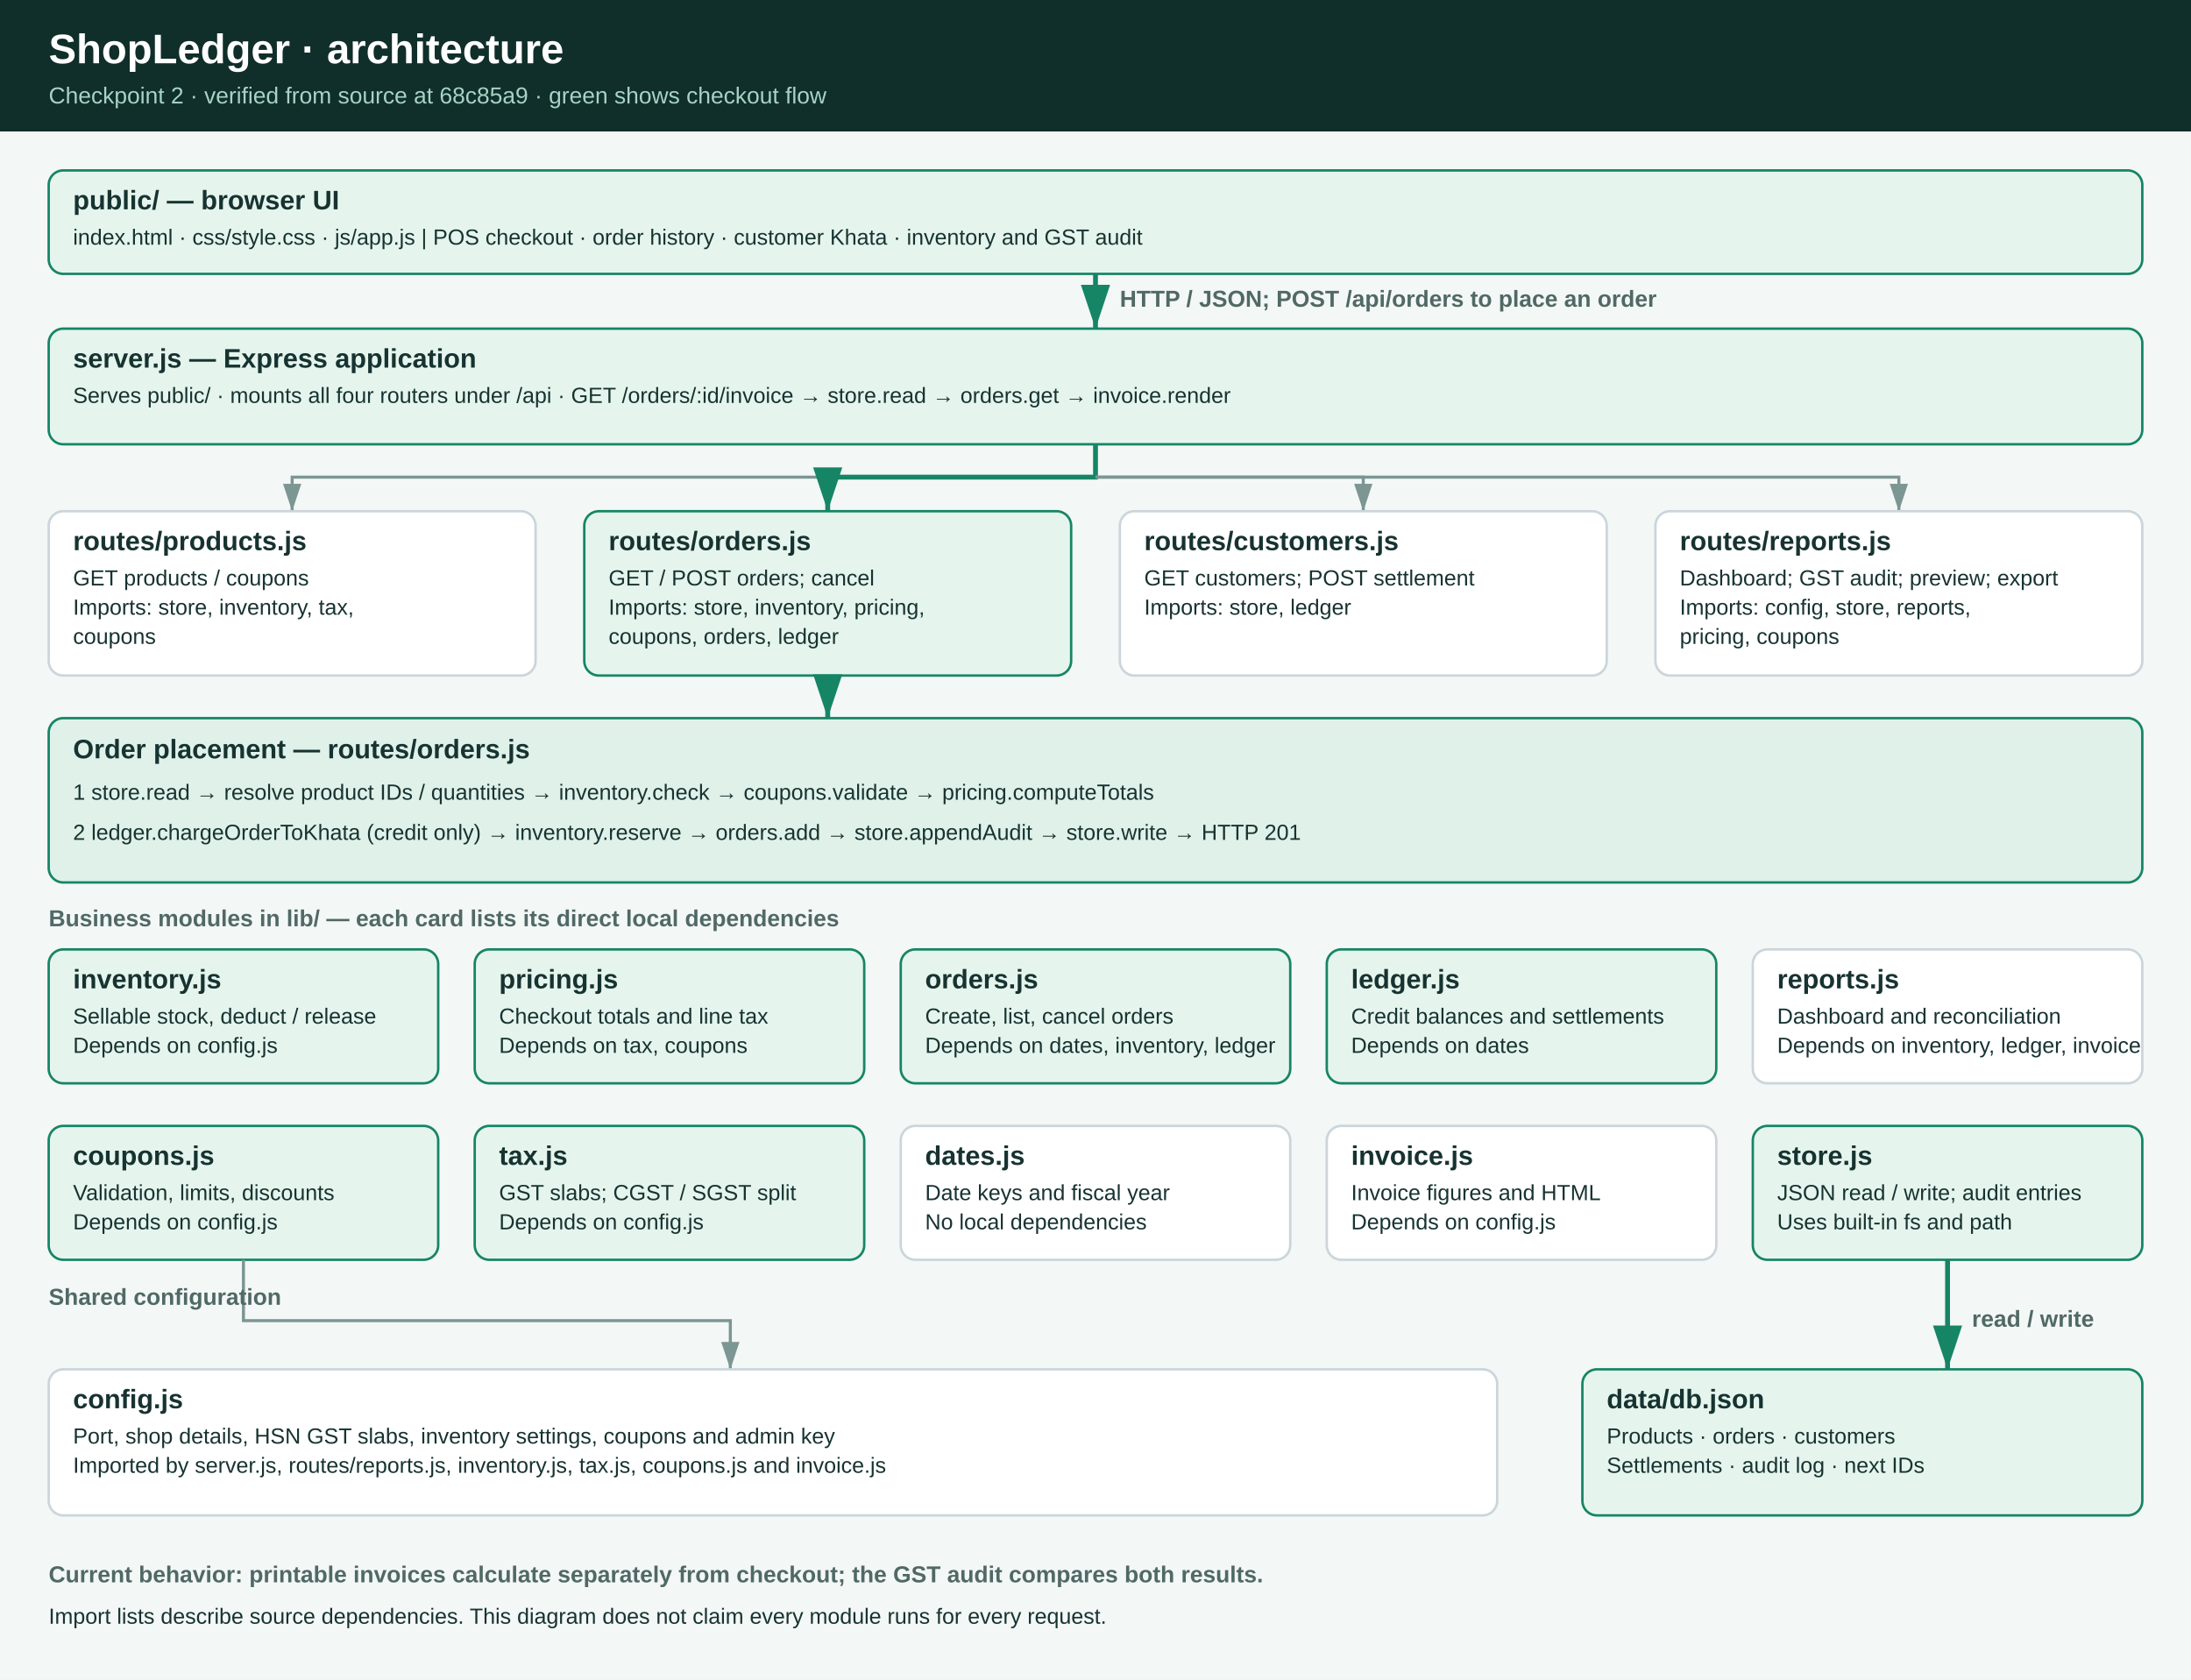
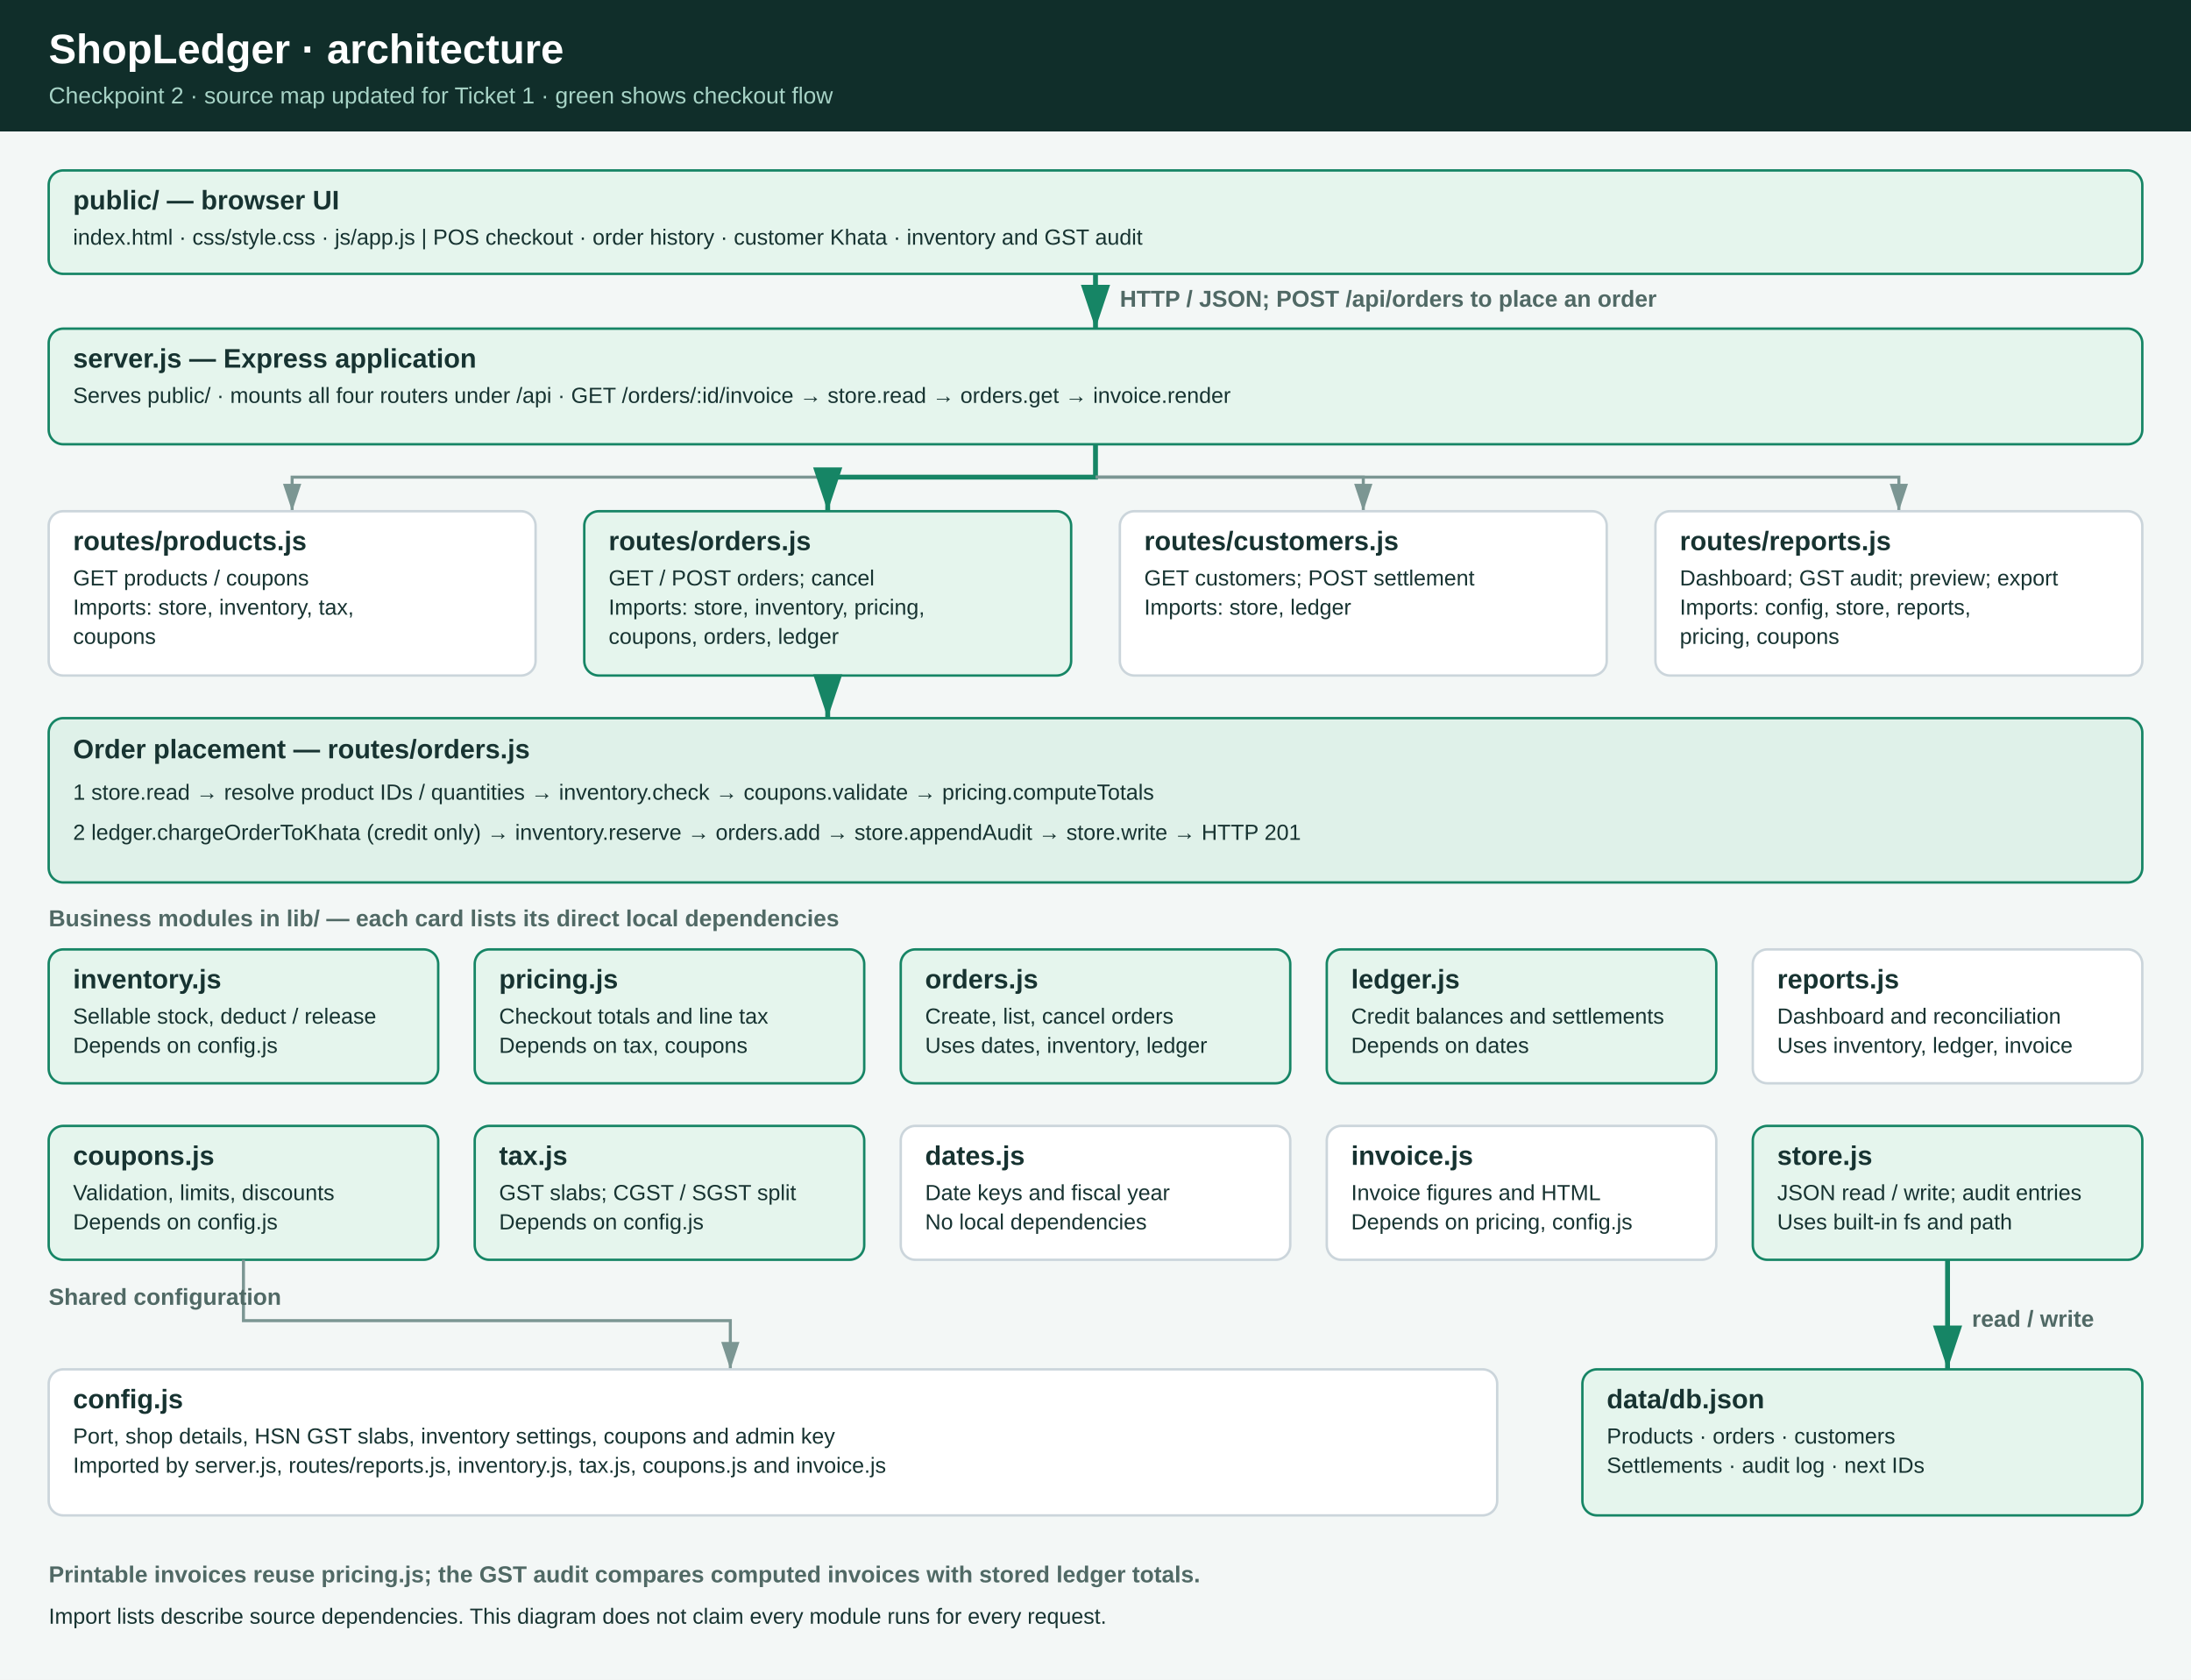
<svg xmlns="http://www.w3.org/2000/svg" width="1800" height="1380" viewBox="0 0 1800 1380" role="img" aria-labelledby="title desc">
  <defs>
    <style>text{font-family:'Segoe UI',Arial,sans-serif;fill:#173331}.title{font-size:22px;font-weight:650}.body{font-size:18px}.label{font-size:19px;font-weight:600;fill:#506965}.flow{fill:none;stroke:#168565;stroke-width:4;marker-end:url(#arrow)}.shared{fill:none;stroke:#7b9693;stroke-width:2.5;marker-end:url(#grayarrow)}</style>
    <marker id="arrow" markerWidth="10" markerHeight="10" refX="9" refY="3" orient="auto">
      <path d="M0 0 L9 3 L0 6Z" fill="#168565" />
    </marker>
    <marker id="grayarrow" markerWidth="10" markerHeight="10" refX="9" refY="3" orient="auto">
      <path d="M0 0 L9 3 L0 6Z" fill="#7b9693" />
    </marker>
  </defs>
  <rect width="1800" height="1380" fill="#f3f7f6" />
  <rect width="1800" height="108" fill="#102e2a" />
  <text x="40" y="52" style="font-size:34px;font-weight:700;fill:white">ShopLedger · architecture</text>
-   <text x="40" y="85" style="font-size:19px;fill:#a7d3c6">Checkpoint 2 · verified from source at 68c85a9 · green shows checkout flow</text>
+   <text x="40" y="85" style="font-size:19px;fill:#a7d3c6">Checkpoint 2 · source map updated for Ticket 1 · green shows checkout flow</text>
  <g>
    <rect x="40" y="140" width="1720" height="85" rx="12" fill="#e5f5ed" stroke="#168565" stroke-width="2" />
    <text x="60" y="172" class="title">public/ — browser UI</text>
    <text x="60" y="201" class="body">index.html · css/style.css · js/app.js   |   POS checkout · order history · customer Khata · inventory and GST audit</text>
  </g>
  <path class="flow" d="M900 225V270" />
  <text x="920" y="252" class="label">HTTP / JSON; POST /api/orders to place an order</text>
  <g>
    <rect x="40" y="270" width="1720" height="95" rx="12" fill="#e5f5ed" stroke="#168565" stroke-width="2" />
    <text x="60" y="302" class="title">server.js — Express application</text>
    <text x="60" y="331" class="body">Serves public/ · mounts all four routers under /api · GET /orders/:id/invoice → store.read → orders.get → invoice.render</text>
  </g>
  <path class="shared" d="M900 365V392H240V420" />
  <path class="flow" d="M900 365V392H680V420" />
  <path class="shared" d="M900 392H1120V420" />
  <path class="shared" d="M900 392H1560V420" />
  <g>
    <rect x="40" y="420" width="400" height="135" rx="12" fill="#ffffff" stroke="#cbd5db" stroke-width="2" />
    <text x="60" y="452" class="title">routes/products.js</text>
    <text x="60" y="481" class="body">GET products / coupons</text>
    <text x="60" y="505" class="body">Imports: store, inventory, tax,</text>
    <text x="60" y="529" class="body">coupons</text>
  </g>
  <g>
    <rect x="480" y="420" width="400" height="135" rx="12" fill="#e5f5ed" stroke="#168565" stroke-width="2" />
    <text x="500" y="452" class="title">routes/orders.js</text>
    <text x="500" y="481" class="body">GET / POST orders; cancel</text>
    <text x="500" y="505" class="body">Imports: store, inventory, pricing,</text>
    <text x="500" y="529" class="body">coupons, orders, ledger</text>
  </g>
  <g>
    <rect x="920" y="420" width="400" height="135" rx="12" fill="#ffffff" stroke="#cbd5db" stroke-width="2" />
    <text x="940" y="452" class="title">routes/customers.js</text>
    <text x="940" y="481" class="body">GET customers; POST settlement</text>
    <text x="940" y="505" class="body">Imports: store, ledger</text>
  </g>
  <g>
    <rect x="1360" y="420" width="400" height="135" rx="12" fill="#ffffff" stroke="#cbd5db" stroke-width="2" />
    <text x="1380" y="452" class="title">routes/reports.js</text>
    <text x="1380" y="481" class="body">Dashboard; GST audit; preview; export</text>
    <text x="1380" y="505" class="body">Imports: config, store, reports,</text>
    <text x="1380" y="529" class="body">pricing, coupons</text>
  </g>
  <path class="flow" d="M680 555V590" />
  <rect x="40" y="590" width="1720" height="135" rx="12" fill="#dff1e9" stroke="#168565" stroke-width="2" />
  <text x="60" y="623" class="title">Order placement — routes/orders.js</text>
  <text x="60" y="657" class="body">1  store.read → resolve product IDs / quantities → inventory.check → coupons.validate → pricing.computeTotals</text>
  <text x="60" y="690" class="body">2  ledger.chargeOrderToKhata (credit only) → inventory.reserve → orders.add → store.appendAudit → store.write → HTTP 201</text>
  <text x="40" y="761" class="label">Business modules in lib/ — each card lists its direct local dependencies</text>
  <g>
    <rect x="40" y="780" width="320" height="110" rx="12" fill="#e5f5ed" stroke="#168565" stroke-width="2" />
    <text x="60" y="812" class="title">inventory.js</text>
    <text x="60" y="841" class="body">Sellable stock, deduct / release</text>
    <text x="60" y="865" class="body">Depends on config.js</text>
  </g>
  <g>
    <rect x="390" y="780" width="320" height="110" rx="12" fill="#e5f5ed" stroke="#168565" stroke-width="2" />
    <text x="410" y="812" class="title">pricing.js</text>
    <text x="410" y="841" class="body">Checkout totals and line tax</text>
    <text x="410" y="865" class="body">Depends on tax, coupons</text>
  </g>
  <g>
    <rect x="740" y="780" width="320" height="110" rx="12" fill="#e5f5ed" stroke="#168565" stroke-width="2" />
    <text x="760" y="812" class="title">orders.js</text>
    <text x="760" y="841" class="body">Create, list, cancel orders</text>
-     <text x="760" y="865" class="body">Depends on dates, inventory, ledger</text>
+     <text x="760" y="865" class="body">Uses dates, inventory, ledger</text>
  </g>
  <g>
    <rect x="1090" y="780" width="320" height="110" rx="12" fill="#e5f5ed" stroke="#168565" stroke-width="2" />
    <text x="1110" y="812" class="title">ledger.js</text>
    <text x="1110" y="841" class="body">Credit balances and settlements</text>
    <text x="1110" y="865" class="body">Depends on dates</text>
  </g>
  <g>
    <rect x="1440" y="780" width="320" height="110" rx="12" fill="#ffffff" stroke="#cbd5db" stroke-width="2" />
    <text x="1460" y="812" class="title">reports.js</text>
    <text x="1460" y="841" class="body">Dashboard and reconciliation</text>
-     <text x="1460" y="865" class="body">Depends on inventory, ledger, invoice</text>
+     <text x="1460" y="865" class="body">Uses inventory, ledger, invoice</text>
  </g>
  <g>
    <rect x="40" y="925" width="320" height="110" rx="12" fill="#e5f5ed" stroke="#168565" stroke-width="2" />
    <text x="60" y="957" class="title">coupons.js</text>
    <text x="60" y="986" class="body">Validation, limits, discounts</text>
    <text x="60" y="1010" class="body">Depends on config.js</text>
  </g>
  <g>
    <rect x="390" y="925" width="320" height="110" rx="12" fill="#e5f5ed" stroke="#168565" stroke-width="2" />
    <text x="410" y="957" class="title">tax.js</text>
    <text x="410" y="986" class="body">GST slabs; CGST / SGST split</text>
    <text x="410" y="1010" class="body">Depends on config.js</text>
  </g>
  <g>
    <rect x="740" y="925" width="320" height="110" rx="12" fill="#ffffff" stroke="#cbd5db" stroke-width="2" />
    <text x="760" y="957" class="title">dates.js</text>
    <text x="760" y="986" class="body">Date keys and fiscal year</text>
    <text x="760" y="1010" class="body">No local dependencies</text>
  </g>
  <g>
    <rect x="1090" y="925" width="320" height="110" rx="12" fill="#ffffff" stroke="#cbd5db" stroke-width="2" />
    <text x="1110" y="957" class="title">invoice.js</text>
    <text x="1110" y="986" class="body">Invoice figures and HTML</text>
-     <text x="1110" y="1010" class="body">Depends on config.js</text>
+     <text x="1110" y="1010" class="body">Depends on pricing, config.js</text>
  </g>
  <g>
    <rect x="1440" y="925" width="320" height="110" rx="12" fill="#e5f5ed" stroke="#168565" stroke-width="2" />
    <text x="1460" y="957" class="title">store.js</text>
    <text x="1460" y="986" class="body">JSON read / write; audit entries</text>
    <text x="1460" y="1010" class="body">Uses built-in fs and path</text>
  </g>
  <path class="shared" d="M200 1035V1085H600V1125" />
  <text x="40" y="1072" class="label">Shared configuration</text>
  <g>
    <rect x="40" y="1125" width="1190" height="120" rx="12" fill="#ffffff" stroke="#cbd5db" stroke-width="2" />
    <text x="60" y="1157" class="title">config.js</text>
    <text x="60" y="1186" class="body">Port, shop details, HSN GST slabs, inventory settings, coupons and admin key</text>
    <text x="60" y="1210" class="body">Imported by server.js, routes/reports.js, inventory.js, tax.js, coupons.js and invoice.js</text>
  </g>
  <path class="flow" d="M1600 1035V1125" />
  <text x="1620" y="1090" class="label">read / write</text>
  <g>
    <rect x="1300" y="1125" width="460" height="120" rx="12" fill="#e5f5ed" stroke="#168565" stroke-width="2" />
    <text x="1320" y="1157" class="title">data/db.json</text>
    <text x="1320" y="1186" class="body">Products · orders · customers</text>
    <text x="1320" y="1210" class="body">Settlements · audit log · next IDs</text>
  </g>
-   <text x="40" y="1300" class="label">Current behavior: printable invoices calculate separately from checkout; the GST audit compares both results.</text>
+   <text x="40" y="1300" class="label">Printable invoices reuse pricing.js; the GST audit compares computed invoices with stored ledger totals.</text>
  <text x="40" y="1334" class="body">Import lists describe source dependencies. This diagram does not claim every module runs for every request.</text>
</svg>
